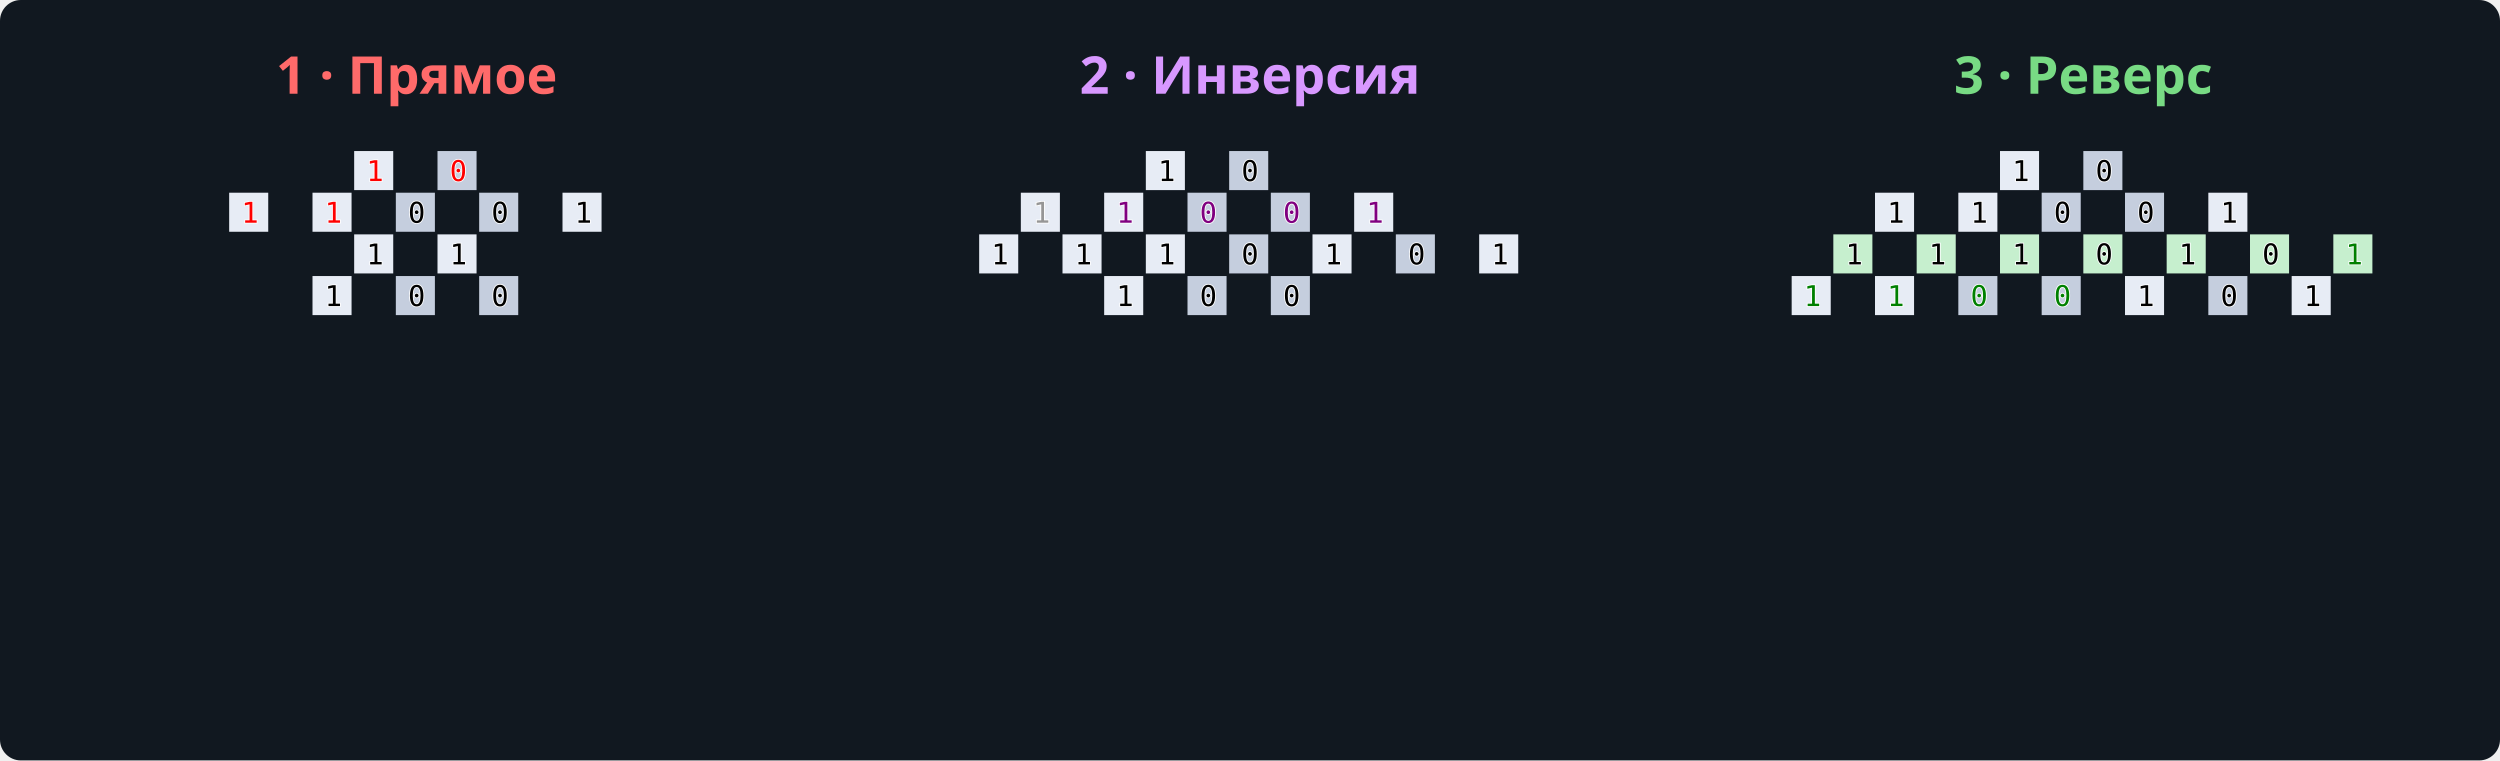
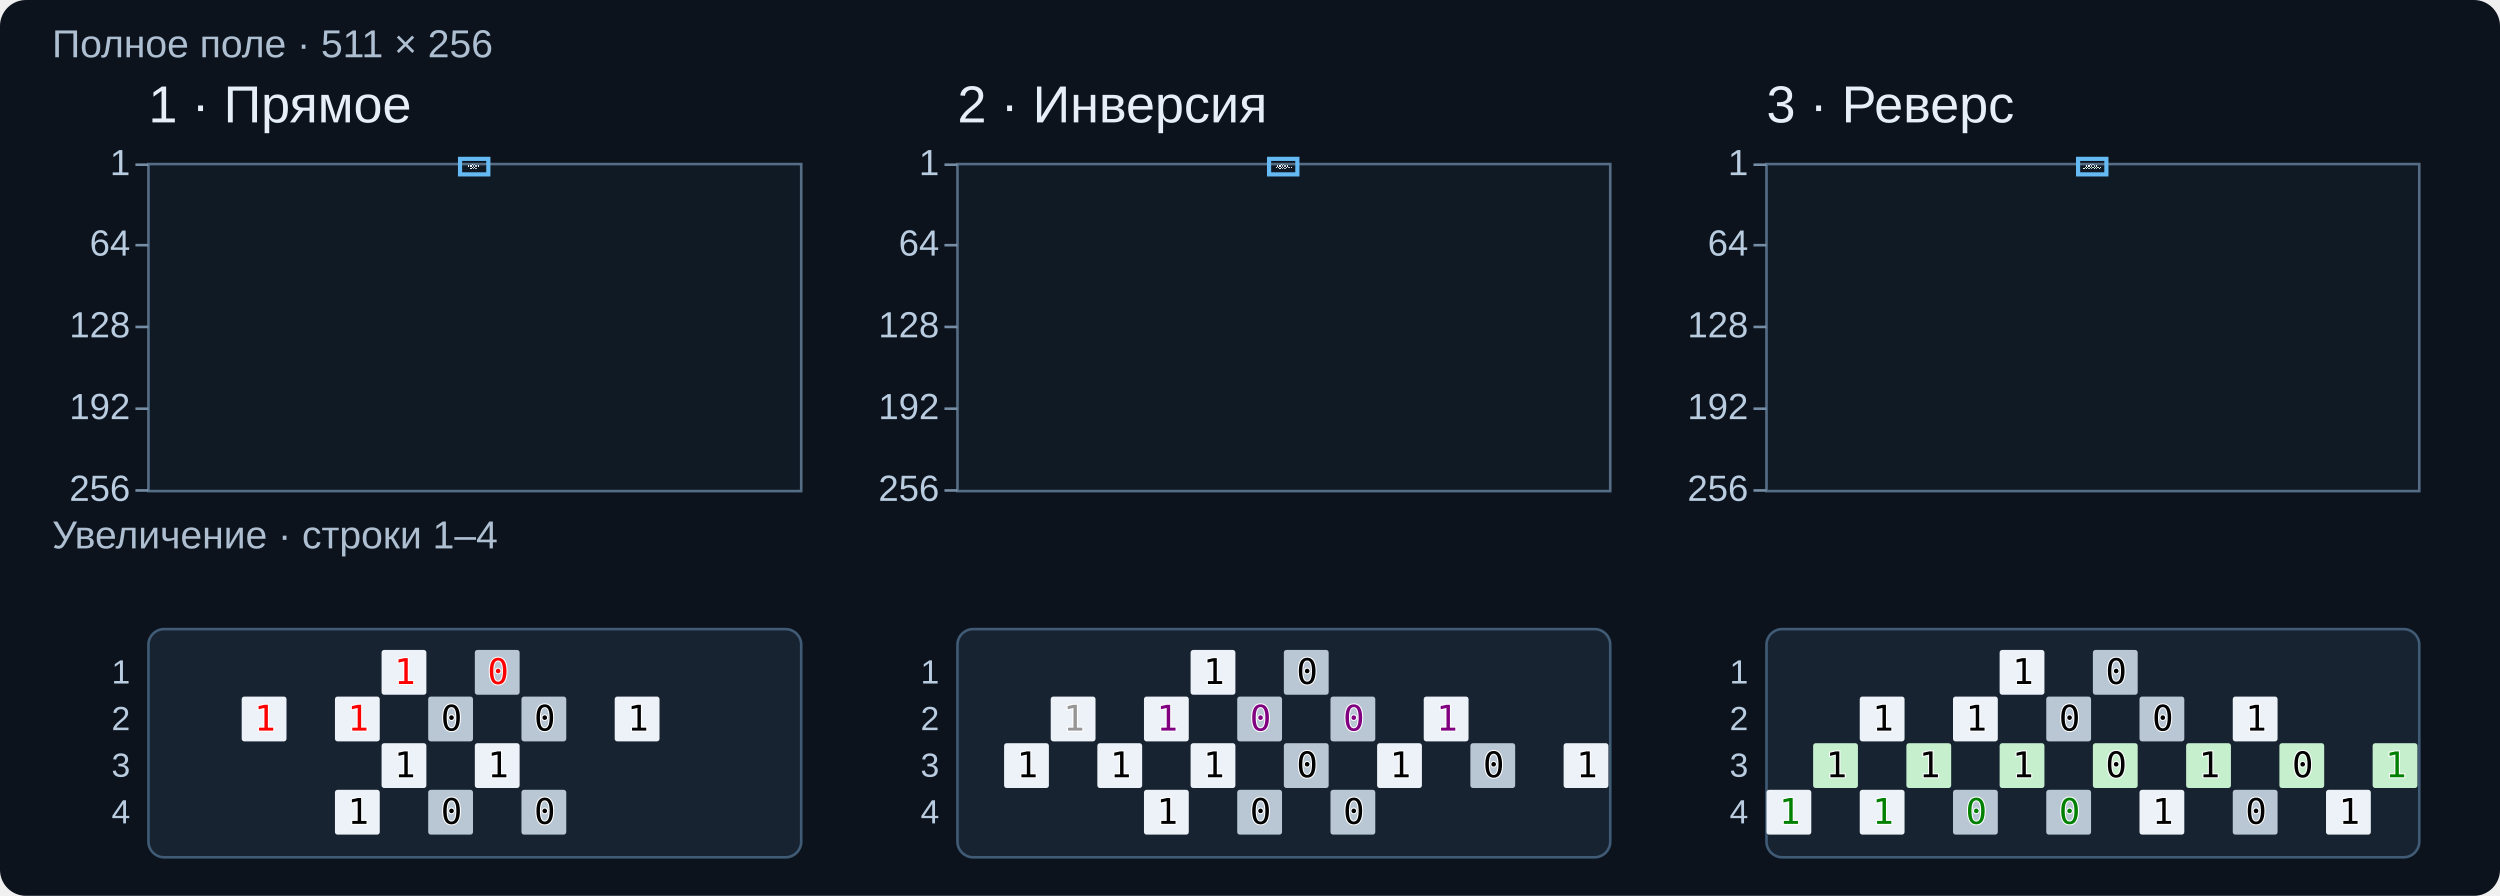
- <svg xmlns="http://www.w3.org/2000/svg" viewBox="0 0 960 292" width="960" height="292" role="img">
-   <rect width="100%" height="100%" rx="8" fill="#111820" />
-   <text x="160" y="36" text-anchor="middle" font-family="sans-serif" font-size="20" font-weight="600" fill="#ff6a6a">1 · Прямое</text>
-   <rect x="136" y="58" width="15" height="15" fill="#e7ecf5" />
-   <text x="144" y="69.52" text-anchor="middle" font-family="monospace" font-size="11" font-weight="400" fill="#ff0000" stroke="#fff" stroke-width=".65" paint-order="stroke">1</text>
-   <rect x="168" y="58" width="15" height="15" fill="#c5cede" />
-   <text x="176" y="69.52" text-anchor="middle" font-family="monospace" font-size="11" font-weight="400" fill="#ff0000" stroke="#fff" stroke-width=".65" paint-order="stroke">0</text>
-   <rect x="88" y="74" width="15" height="15" fill="#e7ecf5" />
-   <text x="96" y="85.52" text-anchor="middle" font-family="monospace" font-size="11" font-weight="400" fill="#ff0000" stroke="#fff" stroke-width=".65" paint-order="stroke">1</text>
-   <rect x="120" y="74" width="15" height="15" fill="#e7ecf5" />
-   <text x="128" y="85.52" text-anchor="middle" font-family="monospace" font-size="11" font-weight="400" fill="#ff0000" stroke="#fff" stroke-width=".65" paint-order="stroke">1</text>
-   <rect x="152" y="74" width="15" height="15" fill="#c5cede" />
-   <text x="160" y="85.52" text-anchor="middle" font-family="monospace" font-size="11" font-weight="400" fill="#000000" stroke="#fff" stroke-width=".65" paint-order="stroke">0</text>
-   <rect x="184" y="74" width="15" height="15" fill="#c5cede" />
-   <text x="192" y="85.52" text-anchor="middle" font-family="monospace" font-size="11" font-weight="400" fill="#000000" stroke="#fff" stroke-width=".65" paint-order="stroke">0</text>
-   <rect x="216" y="74" width="15" height="15" fill="#e7ecf5" />
-   <text x="224" y="85.52" text-anchor="middle" font-family="monospace" font-size="11" font-weight="400" fill="#000000" stroke="#fff" stroke-width=".65" paint-order="stroke">1</text>
-   <rect x="136" y="90" width="15" height="15" fill="#e7ecf5" />
-   <text x="144" y="101.52" text-anchor="middle" font-family="monospace" font-size="11" font-weight="400" fill="#000000" stroke="#fff" stroke-width=".65" paint-order="stroke">1</text>
-   <rect x="168" y="90" width="15" height="15" fill="#e7ecf5" />
-   <text x="176" y="101.52" text-anchor="middle" font-family="monospace" font-size="11" font-weight="400" fill="#000000" stroke="#fff" stroke-width=".65" paint-order="stroke">1</text>
-   <rect x="120" y="106" width="15" height="15" fill="#e7ecf5" />
-   <text x="128" y="117.52" text-anchor="middle" font-family="monospace" font-size="11" font-weight="400" fill="#000000" stroke="#fff" stroke-width=".65" paint-order="stroke">1</text>
-   <rect x="152" y="106" width="15" height="15" fill="#c5cede" />
-   <text x="160" y="117.52" text-anchor="middle" font-family="monospace" font-size="11" font-weight="400" fill="#000000" stroke="#fff" stroke-width=".65" paint-order="stroke">0</text>
-   <rect x="184" y="106" width="15" height="15" fill="#c5cede" />
-   <text x="192" y="117.52" text-anchor="middle" font-family="monospace" font-size="11" font-weight="400" fill="#000000" stroke="#fff" stroke-width=".65" paint-order="stroke">0</text>
-   <text x="480" y="36" text-anchor="middle" font-family="sans-serif" font-size="20" font-weight="600" fill="#d898ff">2 · Инверсия</text>
-   <rect x="440" y="58" width="15" height="15" fill="#e7ecf5" />
-   <text x="448" y="69.52" text-anchor="middle" font-family="monospace" font-size="11" font-weight="400" fill="#000000" stroke="#fff" stroke-width=".65" paint-order="stroke">1</text>
-   <rect x="472" y="58" width="15" height="15" fill="#c5cede" />
-   <text x="480" y="69.52" text-anchor="middle" font-family="monospace" font-size="11" font-weight="400" fill="#000000" stroke="#fff" stroke-width=".65" paint-order="stroke">0</text>
-   <rect x="392" y="74" width="15" height="15" fill="#e7ecf5" />
-   <text x="400" y="85.52" text-anchor="middle" font-family="monospace" font-size="11" font-weight="400" fill="#969696" stroke="#fff" stroke-width=".65" paint-order="stroke">1</text>
-   <rect x="424" y="74" width="15" height="15" fill="#e7ecf5" />
-   <text x="432" y="85.52" text-anchor="middle" font-family="monospace" font-size="11" font-weight="400" fill="#800080" stroke="#fff" stroke-width=".65" paint-order="stroke">1</text>
-   <rect x="456" y="74" width="15" height="15" fill="#c5cede" />
-   <text x="464" y="85.52" text-anchor="middle" font-family="monospace" font-size="11" font-weight="400" fill="#800080" stroke="#fff" stroke-width=".65" paint-order="stroke">0</text>
-   <rect x="488" y="74" width="15" height="15" fill="#c5cede" />
-   <text x="496" y="85.52" text-anchor="middle" font-family="monospace" font-size="11" font-weight="400" fill="#800080" stroke="#fff" stroke-width=".65" paint-order="stroke">0</text>
-   <rect x="520" y="74" width="15" height="15" fill="#e7ecf5" />
-   <text x="528" y="85.52" text-anchor="middle" font-family="monospace" font-size="11" font-weight="400" fill="#800080" stroke="#fff" stroke-width=".65" paint-order="stroke">1</text>
-   <rect x="376" y="90" width="15" height="15" fill="#e7ecf5" />
-   <text x="384" y="101.52" text-anchor="middle" font-family="monospace" font-size="11" font-weight="400" fill="#000000" stroke="#fff" stroke-width=".65" paint-order="stroke">1</text>
-   <rect x="408" y="90" width="15" height="15" fill="#e7ecf5" />
-   <text x="416" y="101.52" text-anchor="middle" font-family="monospace" font-size="11" font-weight="400" fill="#000000" stroke="#fff" stroke-width=".65" paint-order="stroke">1</text>
-   <rect x="440" y="90" width="15" height="15" fill="#e7ecf5" />
-   <text x="448" y="101.52" text-anchor="middle" font-family="monospace" font-size="11" font-weight="400" fill="#000000" stroke="#fff" stroke-width=".65" paint-order="stroke">1</text>
-   <rect x="472" y="90" width="15" height="15" fill="#c5cede" />
-   <text x="480" y="101.52" text-anchor="middle" font-family="monospace" font-size="11" font-weight="400" fill="#000000" stroke="#fff" stroke-width=".65" paint-order="stroke">0</text>
-   <rect x="504" y="90" width="15" height="15" fill="#e7ecf5" />
-   <text x="512" y="101.52" text-anchor="middle" font-family="monospace" font-size="11" font-weight="400" fill="#000000" stroke="#fff" stroke-width=".65" paint-order="stroke">1</text>
-   <rect x="536" y="90" width="15" height="15" fill="#c5cede" />
-   <text x="544" y="101.52" text-anchor="middle" font-family="monospace" font-size="11" font-weight="400" fill="#000000" stroke="#fff" stroke-width=".65" paint-order="stroke">0</text>
-   <rect x="568" y="90" width="15" height="15" fill="#e7ecf5" />
-   <text x="576" y="101.52" text-anchor="middle" font-family="monospace" font-size="11" font-weight="400" fill="#000000" stroke="#fff" stroke-width=".65" paint-order="stroke">1</text>
-   <rect x="424" y="106" width="15" height="15" fill="#e7ecf5" />
-   <text x="432" y="117.52" text-anchor="middle" font-family="monospace" font-size="11" font-weight="400" fill="#000000" stroke="#fff" stroke-width=".65" paint-order="stroke">1</text>
-   <rect x="456" y="106" width="15" height="15" fill="#c5cede" />
-   <text x="464" y="117.52" text-anchor="middle" font-family="monospace" font-size="11" font-weight="400" fill="#000000" stroke="#fff" stroke-width=".65" paint-order="stroke">0</text>
-   <rect x="488" y="106" width="15" height="15" fill="#c5cede" />
-   <text x="496" y="117.52" text-anchor="middle" font-family="monospace" font-size="11" font-weight="400" fill="#000000" stroke="#fff" stroke-width=".65" paint-order="stroke">0</text>
-   <text x="800" y="36" text-anchor="middle" font-family="sans-serif" font-size="20" font-weight="600" fill="#78db84">3 · Реверс</text>
-   <rect x="768" y="58" width="15" height="15" fill="#e7ecf5" />
-   <text x="776" y="69.52" text-anchor="middle" font-family="monospace" font-size="11" font-weight="400" fill="#000000" stroke="#fff" stroke-width=".65" paint-order="stroke">1</text>
-   <rect x="800" y="58" width="15" height="15" fill="#c5cede" />
-   <text x="808" y="69.52" text-anchor="middle" font-family="monospace" font-size="11" font-weight="400" fill="#000000" stroke="#fff" stroke-width=".65" paint-order="stroke">0</text>
-   <rect x="720" y="74" width="15" height="15" fill="#e7ecf5" />
-   <text x="728" y="85.52" text-anchor="middle" font-family="monospace" font-size="11" font-weight="400" fill="#000000" stroke="#fff" stroke-width=".65" paint-order="stroke">1</text>
-   <rect x="752" y="74" width="15" height="15" fill="#e7ecf5" />
-   <text x="760" y="85.52" text-anchor="middle" font-family="monospace" font-size="11" font-weight="400" fill="#000000" stroke="#fff" stroke-width=".65" paint-order="stroke">1</text>
-   <rect x="784" y="74" width="15" height="15" fill="#c5cede" />
-   <text x="792" y="85.52" text-anchor="middle" font-family="monospace" font-size="11" font-weight="400" fill="#000000" stroke="#fff" stroke-width=".65" paint-order="stroke">0</text>
-   <rect x="816" y="74" width="15" height="15" fill="#c5cede" />
-   <text x="824" y="85.52" text-anchor="middle" font-family="monospace" font-size="11" font-weight="400" fill="#000000" stroke="#fff" stroke-width=".65" paint-order="stroke">0</text>
-   <rect x="848" y="74" width="15" height="15" fill="#e7ecf5" />
-   <text x="856" y="85.52" text-anchor="middle" font-family="monospace" font-size="11" font-weight="400" fill="#000000" stroke="#fff" stroke-width=".65" paint-order="stroke">1</text>
-   <rect x="704" y="90" width="15" height="15" fill="#c6efce" />
-   <text x="712" y="101.52" text-anchor="middle" font-family="monospace" font-size="11" font-weight="400" fill="#000000" stroke="#fff" stroke-width=".65" paint-order="stroke">1</text>
-   <rect x="736" y="90" width="15" height="15" fill="#c6efce" />
-   <text x="744" y="101.52" text-anchor="middle" font-family="monospace" font-size="11" font-weight="400" fill="#000000" stroke="#fff" stroke-width=".65" paint-order="stroke">1</text>
-   <rect x="768" y="90" width="15" height="15" fill="#c6efce" />
-   <text x="776" y="101.52" text-anchor="middle" font-family="monospace" font-size="11" font-weight="400" fill="#000000" stroke="#fff" stroke-width=".65" paint-order="stroke">1</text>
-   <rect x="800" y="90" width="15" height="15" fill="#c6efce" />
-   <text x="808" y="101.52" text-anchor="middle" font-family="monospace" font-size="11" font-weight="400" fill="#000000" stroke="#fff" stroke-width=".65" paint-order="stroke">0</text>
-   <rect x="832" y="90" width="15" height="15" fill="#c6efce" />
-   <text x="840" y="101.52" text-anchor="middle" font-family="monospace" font-size="11" font-weight="400" fill="#000000" stroke="#fff" stroke-width=".65" paint-order="stroke">1</text>
-   <rect x="864" y="90" width="15" height="15" fill="#c6efce" />
-   <text x="872" y="101.52" text-anchor="middle" font-family="monospace" font-size="11" font-weight="400" fill="#000000" stroke="#fff" stroke-width=".65" paint-order="stroke">0</text>
-   <rect x="896" y="90" width="15" height="15" fill="#c6efce" />
-   <text x="904" y="101.52" text-anchor="middle" font-family="monospace" font-size="11" font-weight="400" fill="#008000" stroke="#fff" stroke-width=".65" paint-order="stroke">1</text>
-   <rect x="688" y="106" width="15" height="15" fill="#e7ecf5" />
-   <text x="696" y="117.52" text-anchor="middle" font-family="monospace" font-size="11" font-weight="400" fill="#008000" stroke="#fff" stroke-width=".65" paint-order="stroke">1</text>
-   <rect x="720" y="106" width="15" height="15" fill="#e7ecf5" />
-   <text x="728" y="117.52" text-anchor="middle" font-family="monospace" font-size="11" font-weight="400" fill="#008000" stroke="#fff" stroke-width=".65" paint-order="stroke">1</text>
-   <rect x="752" y="106" width="15" height="15" fill="#c5cede" />
-   <text x="760" y="117.52" text-anchor="middle" font-family="monospace" font-size="11" font-weight="400" fill="#008000" stroke="#fff" stroke-width=".65" paint-order="stroke">0</text>
-   <rect x="784" y="106" width="15" height="15" fill="#c5cede" />
-   <text x="792" y="117.52" text-anchor="middle" font-family="monospace" font-size="11" font-weight="400" fill="#008000" stroke="#fff" stroke-width=".65" paint-order="stroke">0</text>
-   <rect x="816" y="106" width="15" height="15" fill="#e7ecf5" />
-   <text x="824" y="117.52" text-anchor="middle" font-family="monospace" font-size="11" font-weight="400" fill="#000000" stroke="#fff" stroke-width=".65" paint-order="stroke">1</text>
-   <rect x="848" y="106" width="15" height="15" fill="#c5cede" />
-   <text x="856" y="117.52" text-anchor="middle" font-family="monospace" font-size="11" font-weight="400" fill="#000000" stroke="#fff" stroke-width=".65" paint-order="stroke">0</text>
-   <rect x="880" y="106" width="15" height="15" fill="#e7ecf5" />
-   <text x="888" y="117.52" text-anchor="middle" font-family="monospace" font-size="11" font-weight="400" fill="#000000" stroke="#fff" stroke-width=".65" paint-order="stroke">1</text>
+ <svg xmlns="http://www.w3.org/2000/svg" width="960" height="344" viewBox="0 0 960 344" role="img" aria-labelledby="title desc">
+   <rect x="0" y="0" width="960" height="344" fill="#0c131d" rx="10" />
+   <g font-family="Arial, sans-serif">
+     <text x="20" y="22" font-size="15" fill="#aebfd2">Полное поле · 511 × 256</text>
+     <text x="20" y="210.579" font-size="15" fill="#aebfd2">Увеличение · строки 1–4</text>
+     <text x="57" y="47" font-size="20" fill="#e6eef7">1 · Прямое</text>
+     <rect x="57" y="63" width="250.667" height="125.579" fill="#101a25" stroke="#556d85" />
+     <svg x="57" y="63" width="250.667" height="125.579" viewBox="0 0 511 256" shape-rendering="crispEdges">
+       <rect x="253" y="0" width="1" height="1" fill="#edf2f8" />
+       <rect x="255" y="0" width="1" height="1" fill="#b9c7d5" />
+       <rect x="250" y="1" width="1" height="1" fill="#edf2f8" />
+       <rect x="252" y="1" width="1" height="1" fill="#edf2f8" />
+       <rect x="254" y="1" width="1" height="1" fill="#b9c7d5" />
+       <rect x="256" y="1" width="1" height="1" fill="#b9c7d5" />
+       <rect x="258" y="1" width="1" height="1" fill="#edf2f8" />
+       <rect x="253" y="2" width="1" height="1" fill="#edf2f8" />
+       <rect x="255" y="2" width="1" height="1" fill="#edf2f8" />
+       <rect x="252" y="3" width="1" height="1" fill="#edf2f8" />
+       <rect x="254" y="3" width="1" height="1" fill="#b9c7d5" />
+       <rect x="256" y="3" width="1" height="1" fill="#b9c7d5" />
+     </svg>
+     <text x="50" y="67.245" font-size="14" fill="#b9cce0" text-anchor="end">1</text>
+     <path d="M52 63.245h5" stroke="#768da6" />
+     <text x="50" y="98.149" font-size="14" fill="#b9cce0" text-anchor="end">64</text>
+     <path d="M52 94.149h5" stroke="#768da6" />
+     <text x="50" y="129.544" font-size="14" fill="#b9cce0" text-anchor="end">128</text>
+     <path d="M52 125.544h5" stroke="#768da6" />
+     <text x="50" y="160.939" font-size="14" fill="#b9cce0" text-anchor="end">192</text>
+     <path d="M52 156.939h5" stroke="#768da6" />
+     <text x="50" y="192.333" font-size="14" fill="#b9cce0" text-anchor="end">256</text>
+     <path d="M52 188.333h5" stroke="#768da6" />
+     <rect x="176.654" y="61" width="10.868" height="5.962" fill="none" stroke="#65baf4" stroke-width="1.6" />
+     <rect x="57" y="241.579" width="250.667" height="87.619" fill="#172331" rx="6" stroke="#405b75" />
+     <text x="50" y="262.47" font-size="12.891" fill="#b9cce0" text-anchor="end">1</text>
+     <text x="50" y="280.375" font-size="12.891" fill="#b9cce0" text-anchor="end">2</text>
+     <text x="50" y="298.28" font-size="12.891" fill="#b9cce0" text-anchor="end">3</text>
+     <text x="50" y="316.184" font-size="12.891" fill="#b9cce0" text-anchor="end">4</text>
+     <rect x="146.524" y="249.579" width="17.205" height="17.205" fill="#edf2f8" rx="1" />
+     <text x="155.476" y="262.649" font-size="13.608" fill="#ff0000" text-anchor="middle" font-family="Consolas, monospace" font-weight="400" stroke="#ffffff" stroke-width=".8" paint-order="stroke">1</text>
+     <rect x="182.333" y="249.579" width="17.205" height="17.205" fill="#b9c7d5" rx="1" />
+     <text x="191.286" y="262.649" font-size="13.608" fill="#ff0000" text-anchor="middle" font-family="Consolas, monospace" font-weight="400" stroke="#ffffff" stroke-width=".8" paint-order="stroke">0</text>
+     <rect x="92.81" y="267.483" width="17.205" height="17.205" fill="#edf2f8" rx="1" />
+     <text x="101.762" y="280.554" font-size="13.608" fill="#ff0000" text-anchor="middle" font-family="Consolas, monospace" font-weight="400" stroke="#ffffff" stroke-width=".8" paint-order="stroke">1</text>
+     <rect x="128.619" y="267.483" width="17.205" height="17.205" fill="#edf2f8" rx="1" />
+     <text x="137.571" y="280.554" font-size="13.608" fill="#ff0000" text-anchor="middle" font-family="Consolas, monospace" font-weight="400" stroke="#ffffff" stroke-width=".8" paint-order="stroke">1</text>
+     <rect x="164.429" y="267.483" width="17.205" height="17.205" fill="#b9c7d5" rx="1" />
+     <text x="173.381" y="280.554" font-size="13.608" fill="#000000" text-anchor="middle" font-family="Consolas, monospace" font-weight="400" stroke="#ffffff" stroke-width=".8" paint-order="stroke">0</text>
+     <rect x="200.238" y="267.483" width="17.205" height="17.205" fill="#b9c7d5" rx="1" />
+     <text x="209.19" y="280.554" font-size="13.608" fill="#000000" text-anchor="middle" font-family="Consolas, monospace" font-weight="400" stroke="#ffffff" stroke-width=".8" paint-order="stroke">0</text>
+     <rect x="236.048" y="267.483" width="17.205" height="17.205" fill="#edf2f8" rx="1" />
+     <text x="245" y="280.554" font-size="13.608" fill="#000000" text-anchor="middle" font-family="Consolas, monospace" font-weight="400" stroke="#ffffff" stroke-width=".8" paint-order="stroke">1</text>
+     <rect x="146.524" y="285.388" width="17.205" height="17.205" fill="#edf2f8" rx="1" />
+     <text x="155.476" y="298.459" font-size="13.608" fill="#000000" text-anchor="middle" font-family="Consolas, monospace" font-weight="400" stroke="#ffffff" stroke-width=".8" paint-order="stroke">1</text>
+     <rect x="182.333" y="285.388" width="17.205" height="17.205" fill="#edf2f8" rx="1" />
+     <text x="191.286" y="298.459" font-size="13.608" fill="#000000" text-anchor="middle" font-family="Consolas, monospace" font-weight="400" stroke="#ffffff" stroke-width=".8" paint-order="stroke">1</text>
+     <rect x="128.619" y="303.293" width="17.205" height="17.205" fill="#edf2f8" rx="1" />
+     <text x="137.571" y="316.363" font-size="13.608" fill="#000000" text-anchor="middle" font-family="Consolas, monospace" font-weight="400" stroke="#ffffff" stroke-width=".8" paint-order="stroke">1</text>
+     <rect x="164.429" y="303.293" width="17.205" height="17.205" fill="#b9c7d5" rx="1" />
+     <text x="173.381" y="316.363" font-size="13.608" fill="#000000" text-anchor="middle" font-family="Consolas, monospace" font-weight="400" stroke="#ffffff" stroke-width=".8" paint-order="stroke">0</text>
+     <rect x="200.238" y="303.293" width="17.205" height="17.205" fill="#b9c7d5" rx="1" />
+     <text x="209.19" y="316.363" font-size="13.608" fill="#000000" text-anchor="middle" font-family="Consolas, monospace" font-weight="400" stroke="#ffffff" stroke-width=".8" paint-order="stroke">0</text>
+     <text x="367.667" y="47" font-size="20" fill="#e6eef7">2 · Инверсия</text>
+     <rect x="367.667" y="63" width="250.667" height="125.579" fill="#101a25" stroke="#556d85" />
+     <svg x="367.667" y="63" width="250.667" height="125.579" viewBox="0 0 511 256" shape-rendering="crispEdges">
+       <rect x="253" y="0" width="1" height="1" fill="#edf2f8" />
+       <rect x="255" y="0" width="1" height="1" fill="#b9c7d5" />
+       <rect x="250" y="1" width="1" height="1" fill="#edf2f8" />
+       <rect x="252" y="1" width="1" height="1" fill="#edf2f8" />
+       <rect x="254" y="1" width="1" height="1" fill="#b9c7d5" />
+       <rect x="256" y="1" width="1" height="1" fill="#b9c7d5" />
+       <rect x="258" y="1" width="1" height="1" fill="#edf2f8" />
+       <rect x="249" y="2" width="1" height="1" fill="#edf2f8" />
+       <rect x="251" y="2" width="1" height="1" fill="#edf2f8" />
+       <rect x="253" y="2" width="1" height="1" fill="#edf2f8" />
+       <rect x="255" y="2" width="1" height="1" fill="#b9c7d5" />
+       <rect x="257" y="2" width="1" height="1" fill="#edf2f8" />
+       <rect x="259" y="2" width="1" height="1" fill="#b9c7d5" />
+       <rect x="261" y="2" width="1" height="1" fill="#edf2f8" />
+       <rect x="252" y="3" width="1" height="1" fill="#edf2f8" />
+       <rect x="254" y="3" width="1" height="1" fill="#b9c7d5" />
+       <rect x="256" y="3" width="1" height="1" fill="#b9c7d5" />
+     </svg>
+     <text x="360.667" y="67.245" font-size="14" fill="#b9cce0" text-anchor="end">1</text>
+     <path d="M362.667 63.245h5" stroke="#768da6" />
+     <text x="360.667" y="98.149" font-size="14" fill="#b9cce0" text-anchor="end">64</text>
+     <path d="M362.667 94.149h5" stroke="#768da6" />
+     <text x="360.667" y="129.544" font-size="14" fill="#b9cce0" text-anchor="end">128</text>
+     <path d="M362.667 125.544h5" stroke="#768da6" />
+     <text x="360.667" y="160.939" font-size="14" fill="#b9cce0" text-anchor="end">192</text>
+     <path d="M362.667 156.939h5" stroke="#768da6" />
+     <text x="360.667" y="192.333" font-size="14" fill="#b9cce0" text-anchor="end">256</text>
+     <path d="M362.667 188.333h5" stroke="#768da6" />
+     <rect x="487.321" y="61" width="10.868" height="5.962" fill="none" stroke="#65baf4" stroke-width="1.6" />
+     <rect x="367.667" y="241.579" width="250.667" height="87.619" fill="#172331" rx="6" stroke="#405b75" />
+     <text x="360.667" y="262.47" font-size="12.891" fill="#b9cce0" text-anchor="end">1</text>
+     <text x="360.667" y="280.375" font-size="12.891" fill="#b9cce0" text-anchor="end">2</text>
+     <text x="360.667" y="298.28" font-size="12.891" fill="#b9cce0" text-anchor="end">3</text>
+     <text x="360.667" y="316.184" font-size="12.891" fill="#b9cce0" text-anchor="end">4</text>
+     <rect x="457.19" y="249.579" width="17.205" height="17.205" fill="#edf2f8" rx="1" />
+     <text x="466.143" y="262.649" font-size="13.608" fill="#000000" text-anchor="middle" font-family="Consolas, monospace" font-weight="400" stroke="#ffffff" stroke-width=".8" paint-order="stroke">1</text>
+     <rect x="493" y="249.579" width="17.205" height="17.205" fill="#b9c7d5" rx="1" />
+     <text x="501.952" y="262.649" font-size="13.608" fill="#000000" text-anchor="middle" font-family="Consolas, monospace" font-weight="400" stroke="#ffffff" stroke-width=".8" paint-order="stroke">0</text>
+     <rect x="403.476" y="267.483" width="17.205" height="17.205" fill="#edf2f8" rx="1" />
+     <text x="412.429" y="280.554" font-size="13.608" fill="#969696" text-anchor="middle" font-family="Consolas, monospace" font-weight="400" stroke="#ffffff" stroke-width=".8" paint-order="stroke">1</text>
+     <rect x="439.286" y="267.483" width="17.205" height="17.205" fill="#edf2f8" rx="1" />
+     <text x="448.238" y="280.554" font-size="13.608" fill="#800080" text-anchor="middle" font-family="Consolas, monospace" font-weight="400" stroke="#ffffff" stroke-width=".8" paint-order="stroke">1</text>
+     <rect x="475.095" y="267.483" width="17.205" height="17.205" fill="#b9c7d5" rx="1" />
+     <text x="484.048" y="280.554" font-size="13.608" fill="#800080" text-anchor="middle" font-family="Consolas, monospace" font-weight="400" stroke="#ffffff" stroke-width=".8" paint-order="stroke">0</text>
+     <rect x="510.905" y="267.483" width="17.205" height="17.205" fill="#b9c7d5" rx="1" />
+     <text x="519.857" y="280.554" font-size="13.608" fill="#800080" text-anchor="middle" font-family="Consolas, monospace" font-weight="400" stroke="#ffffff" stroke-width=".8" paint-order="stroke">0</text>
+     <rect x="546.714" y="267.483" width="17.205" height="17.205" fill="#edf2f8" rx="1" />
+     <text x="555.667" y="280.554" font-size="13.608" fill="#800080" text-anchor="middle" font-family="Consolas, monospace" font-weight="400" stroke="#ffffff" stroke-width=".8" paint-order="stroke">1</text>
+     <rect x="385.571" y="285.388" width="17.205" height="17.205" fill="#edf2f8" rx="1" />
+     <text x="394.524" y="298.459" font-size="13.608" fill="#000000" text-anchor="middle" font-family="Consolas, monospace" font-weight="400" stroke="#ffffff" stroke-width=".8" paint-order="stroke">1</text>
+     <rect x="421.381" y="285.388" width="17.205" height="17.205" fill="#edf2f8" rx="1" />
+     <text x="430.333" y="298.459" font-size="13.608" fill="#000000" text-anchor="middle" font-family="Consolas, monospace" font-weight="400" stroke="#ffffff" stroke-width=".8" paint-order="stroke">1</text>
+     <rect x="457.19" y="285.388" width="17.205" height="17.205" fill="#edf2f8" rx="1" />
+     <text x="466.143" y="298.459" font-size="13.608" fill="#000000" text-anchor="middle" font-family="Consolas, monospace" font-weight="400" stroke="#ffffff" stroke-width=".8" paint-order="stroke">1</text>
+     <rect x="493" y="285.388" width="17.205" height="17.205" fill="#b9c7d5" rx="1" />
+     <text x="501.952" y="298.459" font-size="13.608" fill="#000000" text-anchor="middle" font-family="Consolas, monospace" font-weight="400" stroke="#ffffff" stroke-width=".8" paint-order="stroke">0</text>
+     <rect x="528.81" y="285.388" width="17.205" height="17.205" fill="#edf2f8" rx="1" />
+     <text x="537.762" y="298.459" font-size="13.608" fill="#000000" text-anchor="middle" font-family="Consolas, monospace" font-weight="400" stroke="#ffffff" stroke-width=".8" paint-order="stroke">1</text>
+     <rect x="564.619" y="285.388" width="17.205" height="17.205" fill="#b9c7d5" rx="1" />
+     <text x="573.571" y="298.459" font-size="13.608" fill="#000000" text-anchor="middle" font-family="Consolas, monospace" font-weight="400" stroke="#ffffff" stroke-width=".8" paint-order="stroke">0</text>
+     <rect x="600.429" y="285.388" width="17.205" height="17.205" fill="#edf2f8" rx="1" />
+     <text x="609.381" y="298.459" font-size="13.608" fill="#000000" text-anchor="middle" font-family="Consolas, monospace" font-weight="400" stroke="#ffffff" stroke-width=".8" paint-order="stroke">1</text>
+     <rect x="439.286" y="303.293" width="17.205" height="17.205" fill="#edf2f8" rx="1" />
+     <text x="448.238" y="316.363" font-size="13.608" fill="#000000" text-anchor="middle" font-family="Consolas, monospace" font-weight="400" stroke="#ffffff" stroke-width=".8" paint-order="stroke">1</text>
+     <rect x="475.095" y="303.293" width="17.205" height="17.205" fill="#b9c7d5" rx="1" />
+     <text x="484.048" y="316.363" font-size="13.608" fill="#000000" text-anchor="middle" font-family="Consolas, monospace" font-weight="400" stroke="#ffffff" stroke-width=".8" paint-order="stroke">0</text>
+     <rect x="510.905" y="303.293" width="17.205" height="17.205" fill="#b9c7d5" rx="1" />
+     <text x="519.857" y="316.363" font-size="13.608" fill="#000000" text-anchor="middle" font-family="Consolas, monospace" font-weight="400" stroke="#ffffff" stroke-width=".8" paint-order="stroke">0</text>
+     <text x="678.333" y="47" font-size="20" fill="#e6eef7">3 · Реверс</text>
+     <rect x="678.333" y="63" width="250.667" height="125.579" fill="#101a25" stroke="#556d85" />
+     <svg x="678.333" y="63" width="250.667" height="125.579" viewBox="0 0 511 256" shape-rendering="crispEdges">
+       <rect x="253" y="0" width="1" height="1" fill="#edf2f8" />
+       <rect x="255" y="0" width="1" height="1" fill="#b9c7d5" />
+       <rect x="250" y="1" width="1" height="1" fill="#edf2f8" />
+       <rect x="252" y="1" width="1" height="1" fill="#edf2f8" />
+       <rect x="254" y="1" width="1" height="1" fill="#b9c7d5" />
+       <rect x="256" y="1" width="1" height="1" fill="#b9c7d5" />
+       <rect x="258" y="1" width="1" height="1" fill="#edf2f8" />
+       <rect x="249" y="2" width="1" height="1" fill="#c6efce" />
+       <rect x="251" y="2" width="1" height="1" fill="#c6efce" />
+       <rect x="253" y="2" width="1" height="1" fill="#c6efce" />
+       <rect x="255" y="2" width="1" height="1" fill="#c6efce" />
+       <rect x="257" y="2" width="1" height="1" fill="#c6efce" />
+       <rect x="259" y="2" width="1" height="1" fill="#c6efce" />
+       <rect x="261" y="2" width="1" height="1" fill="#c6efce" />
+       <rect x="248" y="3" width="1" height="1" fill="#edf2f8" />
+       <rect x="250" y="3" width="1" height="1" fill="#edf2f8" />
+       <rect x="252" y="3" width="1" height="1" fill="#b9c7d5" />
+       <rect x="254" y="3" width="1" height="1" fill="#b9c7d5" />
+       <rect x="256" y="3" width="1" height="1" fill="#edf2f8" />
+       <rect x="258" y="3" width="1" height="1" fill="#b9c7d5" />
+       <rect x="260" y="3" width="1" height="1" fill="#edf2f8" />
+     </svg>
+     <text x="671.333" y="67.245" font-size="14" fill="#b9cce0" text-anchor="end">1</text>
+     <path d="M673.333 63.245h5" stroke="#768da6" />
+     <text x="671.333" y="98.149" font-size="14" fill="#b9cce0" text-anchor="end">64</text>
+     <path d="M673.333 94.149h5" stroke="#768da6" />
+     <text x="671.333" y="129.544" font-size="14" fill="#b9cce0" text-anchor="end">128</text>
+     <path d="M673.333 125.544h5" stroke="#768da6" />
+     <text x="671.333" y="160.939" font-size="14" fill="#b9cce0" text-anchor="end">192</text>
+     <path d="M673.333 156.939h5" stroke="#768da6" />
+     <text x="671.333" y="192.333" font-size="14" fill="#b9cce0" text-anchor="end">256</text>
+     <path d="M673.333 188.333h5" stroke="#768da6" />
+     <rect x="797.988" y="61" width="10.868" height="5.962" fill="none" stroke="#65baf4" stroke-width="1.6" />
+     <rect x="678.333" y="241.579" width="250.667" height="87.619" fill="#172331" rx="6" stroke="#405b75" />
+     <text x="671.333" y="262.47" font-size="12.891" fill="#b9cce0" text-anchor="end">1</text>
+     <text x="671.333" y="280.375" font-size="12.891" fill="#b9cce0" text-anchor="end">2</text>
+     <text x="671.333" y="298.28" font-size="12.891" fill="#b9cce0" text-anchor="end">3</text>
+     <text x="671.333" y="316.184" font-size="12.891" fill="#b9cce0" text-anchor="end">4</text>
+     <rect x="767.857" y="249.579" width="17.205" height="17.205" fill="#edf2f8" rx="1" />
+     <text x="776.81" y="262.649" font-size="13.608" fill="#000000" text-anchor="middle" font-family="Consolas, monospace" font-weight="400" stroke="#ffffff" stroke-width=".8" paint-order="stroke">1</text>
+     <rect x="803.667" y="249.579" width="17.205" height="17.205" fill="#b9c7d5" rx="1" />
+     <text x="812.619" y="262.649" font-size="13.608" fill="#000000" text-anchor="middle" font-family="Consolas, monospace" font-weight="400" stroke="#ffffff" stroke-width=".8" paint-order="stroke">0</text>
+     <rect x="714.143" y="267.483" width="17.205" height="17.205" fill="#edf2f8" rx="1" />
+     <text x="723.095" y="280.554" font-size="13.608" fill="#000000" text-anchor="middle" font-family="Consolas, monospace" font-weight="400" stroke="#ffffff" stroke-width=".8" paint-order="stroke">1</text>
+     <rect x="749.952" y="267.483" width="17.205" height="17.205" fill="#edf2f8" rx="1" />
+     <text x="758.905" y="280.554" font-size="13.608" fill="#000000" text-anchor="middle" font-family="Consolas, monospace" font-weight="400" stroke="#ffffff" stroke-width=".8" paint-order="stroke">1</text>
+     <rect x="785.762" y="267.483" width="17.205" height="17.205" fill="#b9c7d5" rx="1" />
+     <text x="794.714" y="280.554" font-size="13.608" fill="#000000" text-anchor="middle" font-family="Consolas, monospace" font-weight="400" stroke="#ffffff" stroke-width=".8" paint-order="stroke">0</text>
+     <rect x="821.571" y="267.483" width="17.205" height="17.205" fill="#b9c7d5" rx="1" />
+     <text x="830.524" y="280.554" font-size="13.608" fill="#000000" text-anchor="middle" font-family="Consolas, monospace" font-weight="400" stroke="#ffffff" stroke-width=".8" paint-order="stroke">0</text>
+     <rect x="857.381" y="267.483" width="17.205" height="17.205" fill="#edf2f8" rx="1" />
+     <text x="866.333" y="280.554" font-size="13.608" fill="#000000" text-anchor="middle" font-family="Consolas, monospace" font-weight="400" stroke="#ffffff" stroke-width=".8" paint-order="stroke">1</text>
+     <rect x="696.238" y="285.388" width="17.205" height="17.205" fill="#c6efce" rx="1" />
+     <text x="705.19" y="298.459" font-size="13.608" fill="#000000" text-anchor="middle" font-family="Consolas, monospace" font-weight="400" stroke="#ffffff" stroke-width=".8" paint-order="stroke">1</text>
+     <rect x="732.048" y="285.388" width="17.205" height="17.205" fill="#c6efce" rx="1" />
+     <text x="741" y="298.459" font-size="13.608" fill="#000000" text-anchor="middle" font-family="Consolas, monospace" font-weight="400" stroke="#ffffff" stroke-width=".8" paint-order="stroke">1</text>
+     <rect x="767.857" y="285.388" width="17.205" height="17.205" fill="#c6efce" rx="1" />
+     <text x="776.81" y="298.459" font-size="13.608" fill="#000000" text-anchor="middle" font-family="Consolas, monospace" font-weight="400" stroke="#ffffff" stroke-width=".8" paint-order="stroke">1</text>
+     <rect x="803.667" y="285.388" width="17.205" height="17.205" fill="#c6efce" rx="1" />
+     <text x="812.619" y="298.459" font-size="13.608" fill="#000000" text-anchor="middle" font-family="Consolas, monospace" font-weight="400" stroke="#ffffff" stroke-width=".8" paint-order="stroke">0</text>
+     <rect x="839.476" y="285.388" width="17.205" height="17.205" fill="#c6efce" rx="1" />
+     <text x="848.429" y="298.459" font-size="13.608" fill="#000000" text-anchor="middle" font-family="Consolas, monospace" font-weight="400" stroke="#ffffff" stroke-width=".8" paint-order="stroke">1</text>
+     <rect x="875.286" y="285.388" width="17.205" height="17.205" fill="#c6efce" rx="1" />
+     <text x="884.238" y="298.459" font-size="13.608" fill="#000000" text-anchor="middle" font-family="Consolas, monospace" font-weight="400" stroke="#ffffff" stroke-width=".8" paint-order="stroke">0</text>
+     <rect x="911.095" y="285.388" width="17.205" height="17.205" fill="#c6efce" rx="1" />
+     <text x="920.048" y="298.459" font-size="13.608" fill="#008000" text-anchor="middle" font-family="Consolas, monospace" font-weight="400" stroke="#ffffff" stroke-width=".8" paint-order="stroke">1</text>
+     <rect x="678.333" y="303.293" width="17.205" height="17.205" fill="#edf2f8" rx="1" />
+     <text x="687.286" y="316.363" font-size="13.608" fill="#008000" text-anchor="middle" font-family="Consolas, monospace" font-weight="400" stroke="#ffffff" stroke-width=".8" paint-order="stroke">1</text>
+     <rect x="714.143" y="303.293" width="17.205" height="17.205" fill="#edf2f8" rx="1" />
+     <text x="723.095" y="316.363" font-size="13.608" fill="#008000" text-anchor="middle" font-family="Consolas, monospace" font-weight="400" stroke="#ffffff" stroke-width=".8" paint-order="stroke">1</text>
+     <rect x="749.952" y="303.293" width="17.205" height="17.205" fill="#b9c7d5" rx="1" />
+     <text x="758.905" y="316.363" font-size="13.608" fill="#008000" text-anchor="middle" font-family="Consolas, monospace" font-weight="400" stroke="#ffffff" stroke-width=".8" paint-order="stroke">0</text>
+     <rect x="785.762" y="303.293" width="17.205" height="17.205" fill="#b9c7d5" rx="1" />
+     <text x="794.714" y="316.363" font-size="13.608" fill="#008000" text-anchor="middle" font-family="Consolas, monospace" font-weight="400" stroke="#ffffff" stroke-width=".8" paint-order="stroke">0</text>
+     <rect x="821.571" y="303.293" width="17.205" height="17.205" fill="#edf2f8" rx="1" />
+     <text x="830.524" y="316.363" font-size="13.608" fill="#000000" text-anchor="middle" font-family="Consolas, monospace" font-weight="400" stroke="#ffffff" stroke-width=".8" paint-order="stroke">1</text>
+     <rect x="857.381" y="303.293" width="17.205" height="17.205" fill="#b9c7d5" rx="1" />
+     <text x="866.333" y="316.363" font-size="13.608" fill="#000000" text-anchor="middle" font-family="Consolas, monospace" font-weight="400" stroke="#ffffff" stroke-width=".8" paint-order="stroke">0</text>
+     <rect x="893.19" y="303.293" width="17.205" height="17.205" fill="#edf2f8" rx="1" />
+     <text x="902.143" y="316.363" font-size="13.608" fill="#000000" text-anchor="middle" font-family="Consolas, monospace" font-weight="400" stroke="#ffffff" stroke-width=".8" paint-order="stroke">1</text>
+   </g>
</svg>
